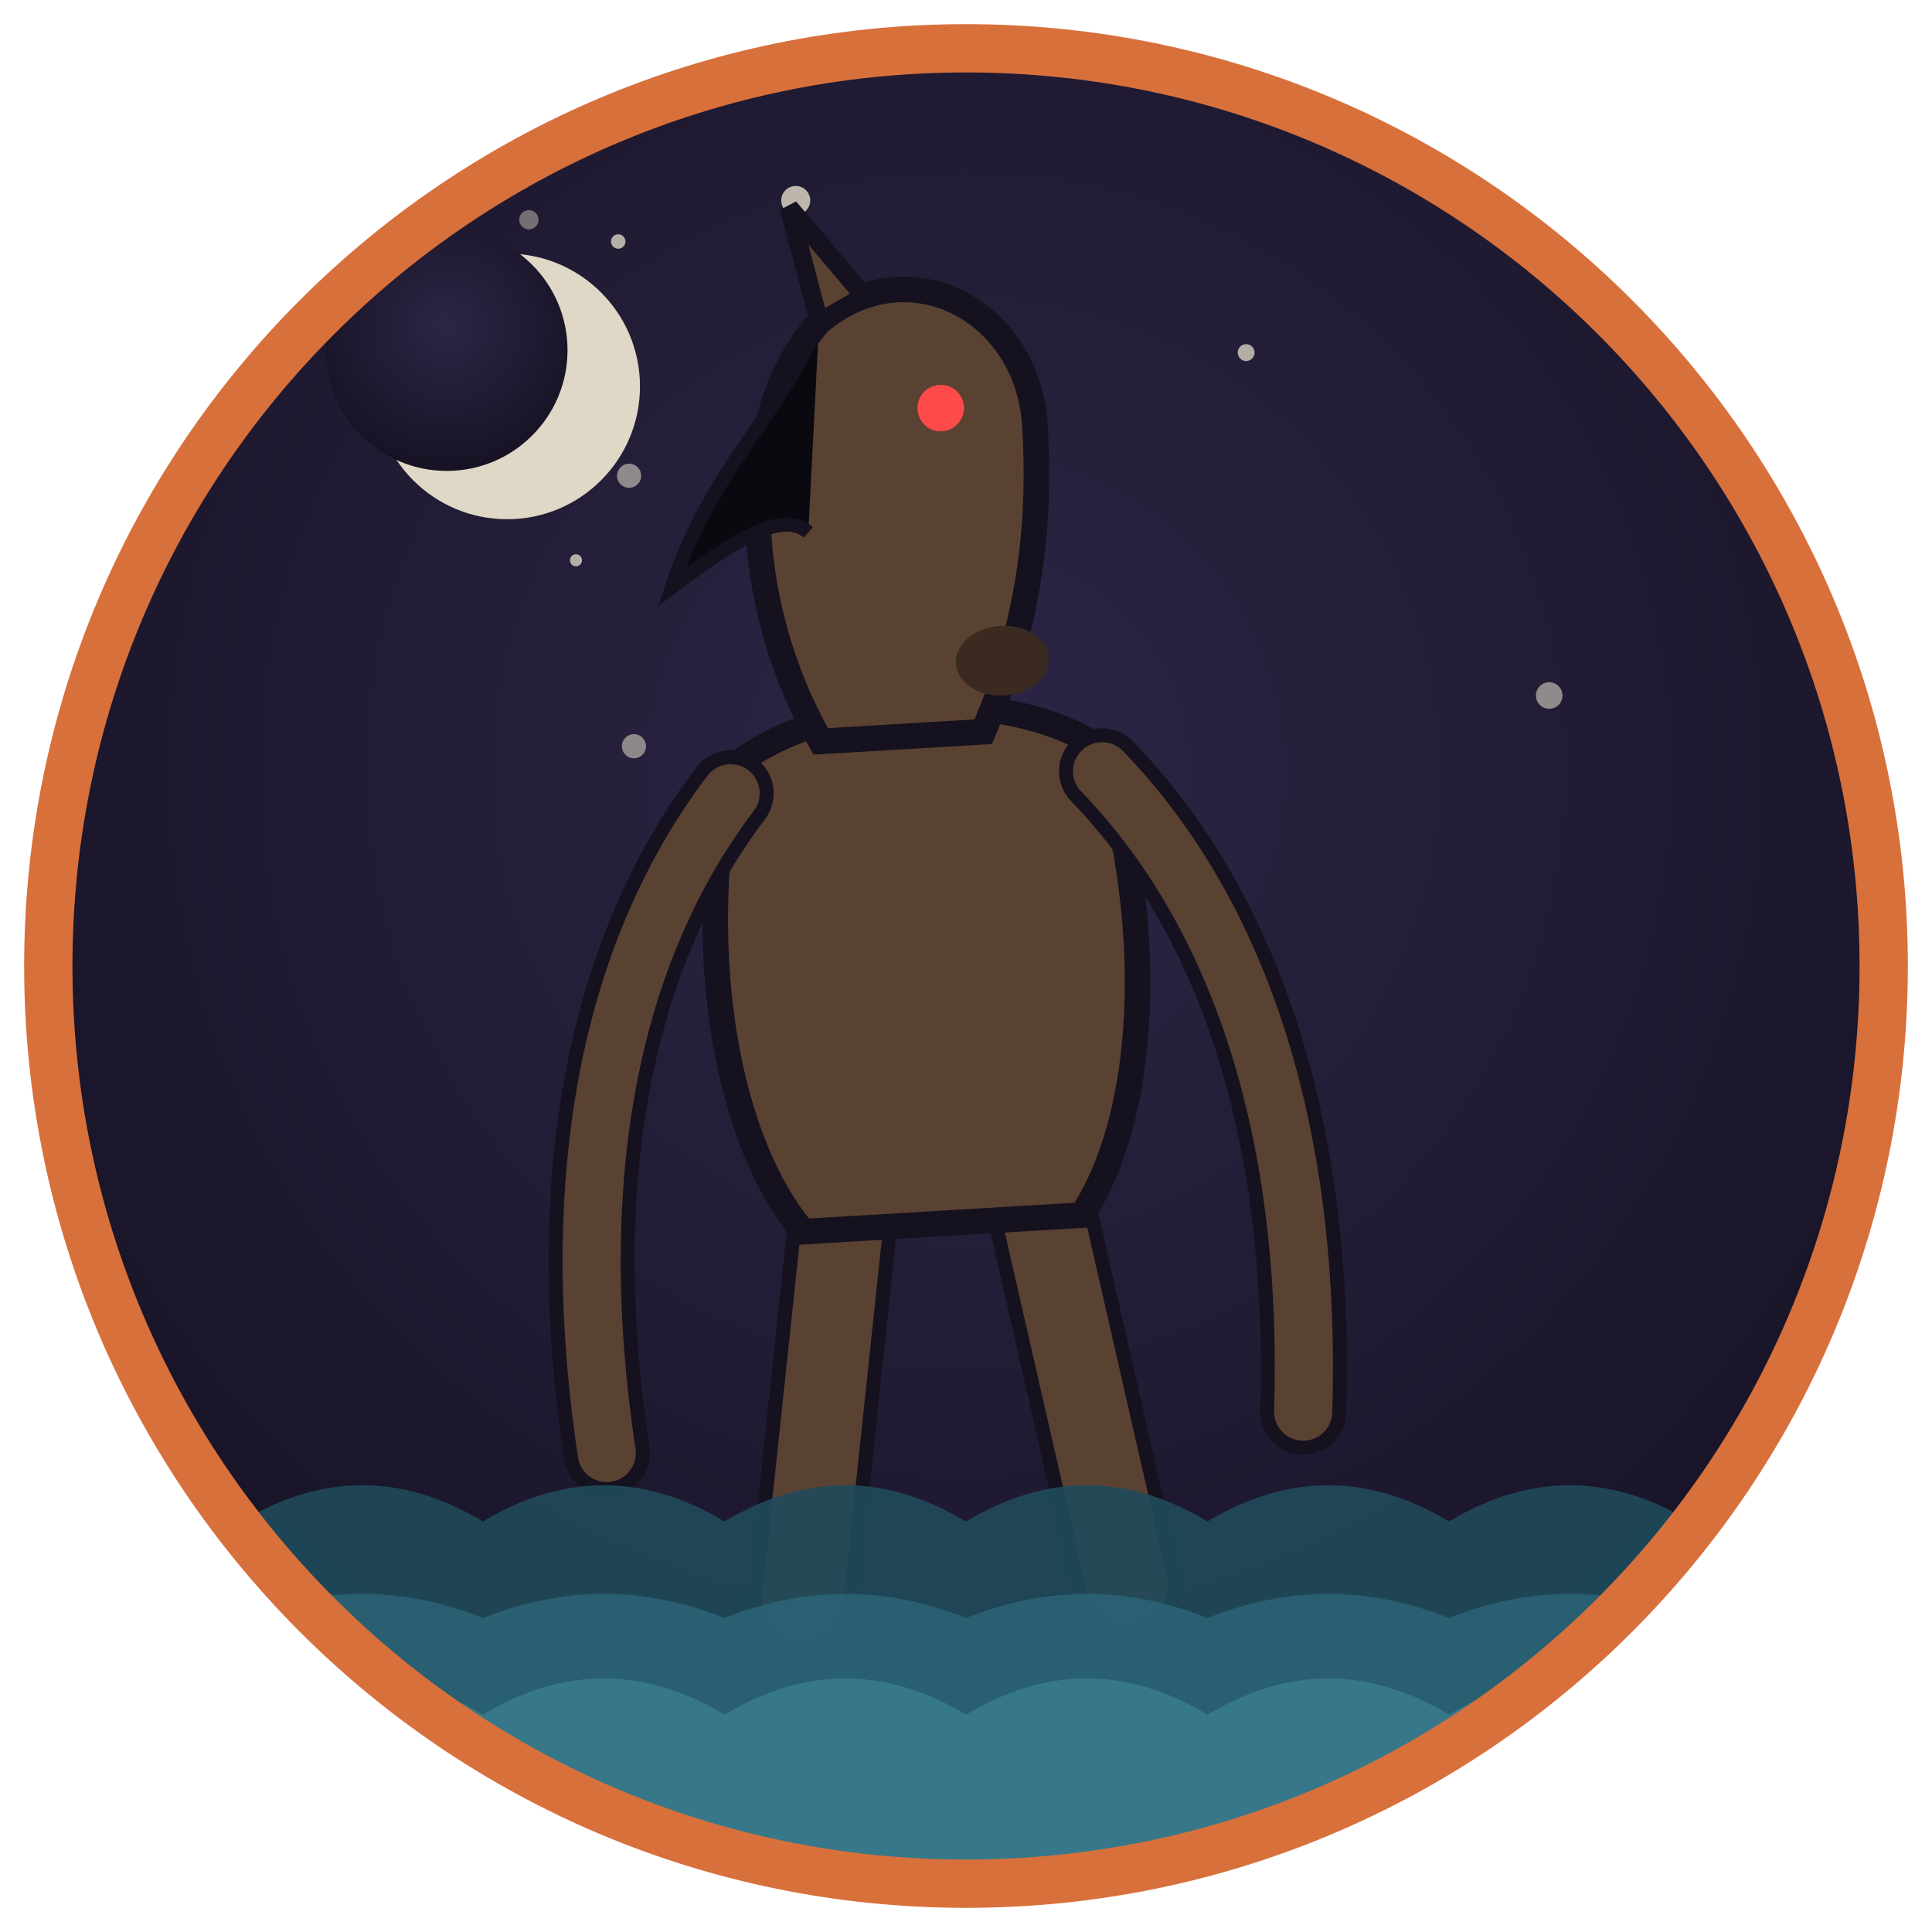
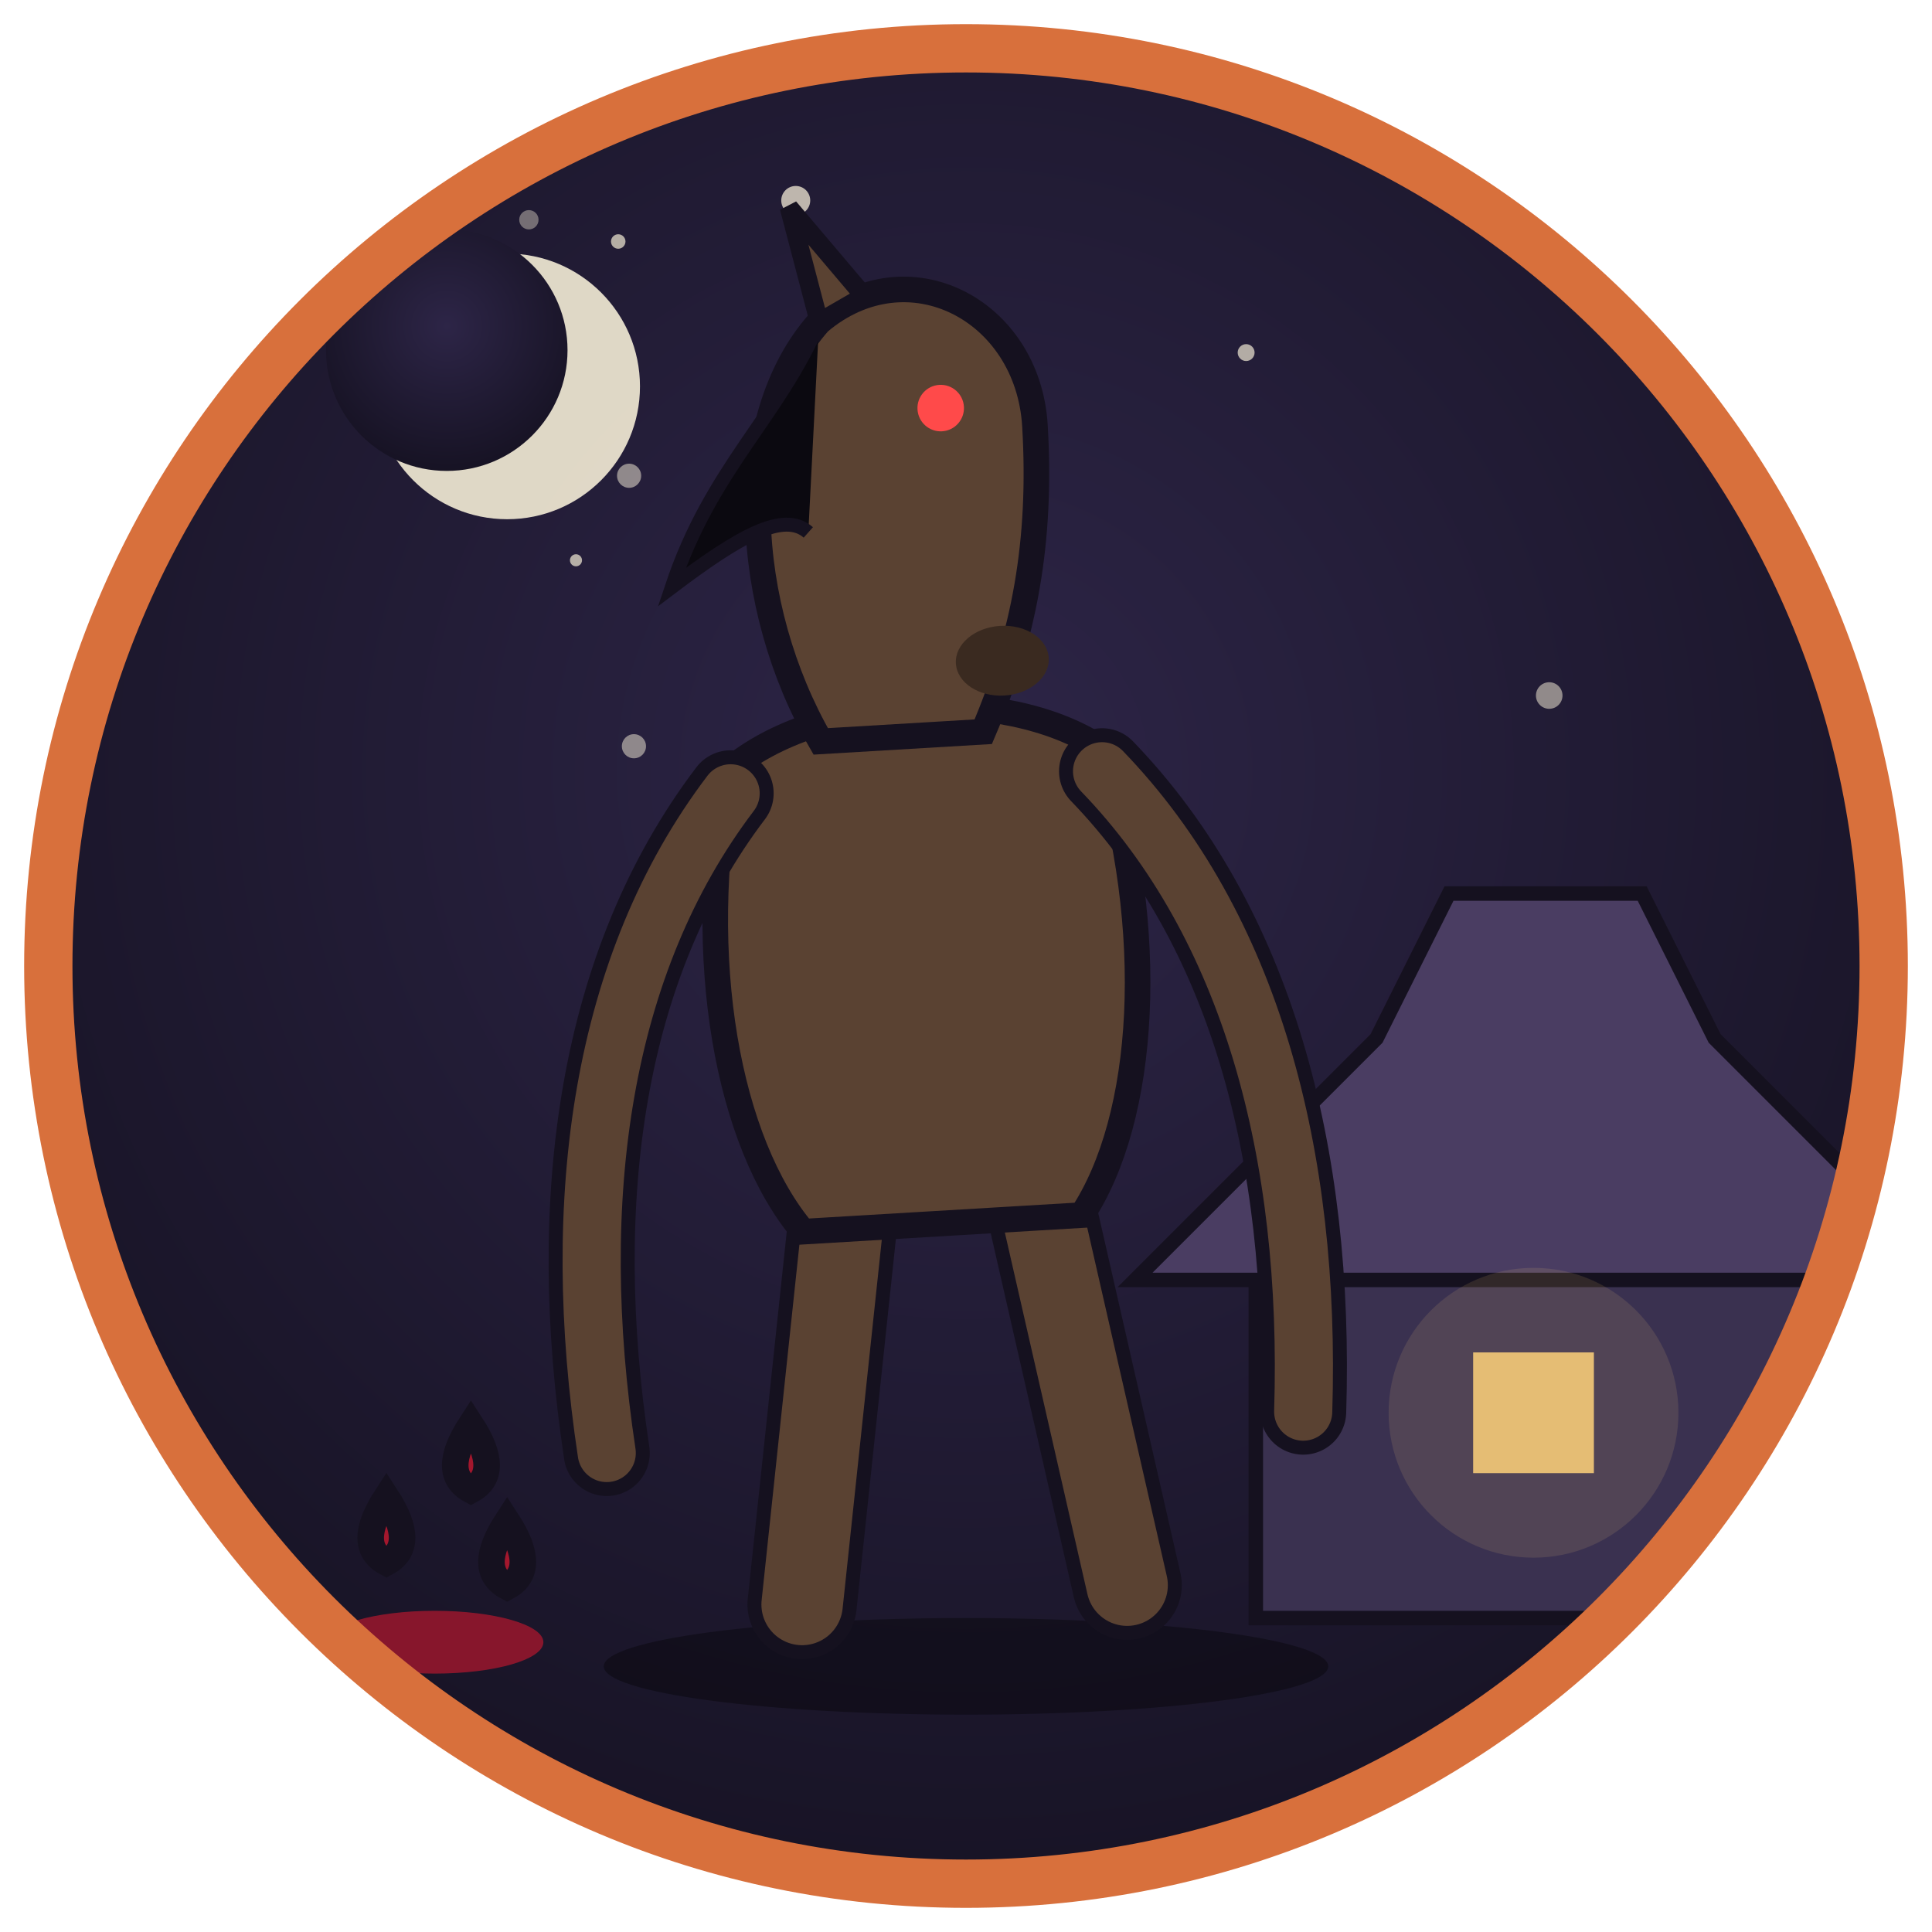
<svg xmlns="http://www.w3.org/2000/svg" viewBox="0 0 160 160" role="img" aria-labelledby="g04e6b2-t">
  <defs>
    <radialGradient id="g04e6b2-sky" cx="50%" cy="40%" r="75%">
      <stop offset="0" stop-color="#2d2547" />
      <stop offset="1" stop-color="#110e1b" />
    </radialGradient>
    <radialGradient id="g04e6b2-glow">
      <stop offset="0" stop-color="#ffb347" stop-opacity="0.75" />
      <stop offset="1" stop-color="#ff6a2a" stop-opacity="0" />
    </radialGradient>
    <radialGradient id="g04e6b2-dread">
      <stop offset="0" stop-color="#a3172d" stop-opacity="0.55" />
      <stop offset="1" stop-color="#a3172d" stop-opacity="0" />
    </radialGradient>
    <linearGradient id="g04e6b2-fire" x1="0" y1="1" x2="0" y2="0">
      <stop offset="0" stop-color="#ffcf5a" />
      <stop offset="0.6" stop-color="#ff7a2a" />
      <stop offset="1" stop-color="#c8202a" />
    </linearGradient>
    <pattern id="poleng" width="8" height="8" patternUnits="userSpaceOnUse">
      <rect width="8" height="8" fill="#f2ead8" />
      <rect width="4" height="4" fill="#15111f" />
      <rect x="4" y="4" width="4" height="4" fill="#15111f" />
    </pattern>
    <clipPath id="g04e6b2-disc">
      <circle cx="80" cy="80" r="76" />
    </clipPath>
  </defs>
  <g clip-path="url(#g04e6b2-disc)">
    <rect width="160" height="160" fill="url(#g04e6b2-sky)" />
    <circle cx="65.9" cy="16.6" r="1.2" fill="#f4ecd6" opacity="0.74" />
    <circle cx="52.1" cy="39.4" r="1.0" fill="#f4ecd6" opacity="0.52" />
    <circle cx="51.2" cy="20.0" r="0.6" fill="#f4ecd6" opacity="0.70" />
    <circle cx="52.5" cy="61.8" r="1.0" fill="#f4ecd6" opacity="0.51" />
    <circle cx="128.3" cy="57.6" r="1.1" fill="#f4ecd6" opacity="0.53" />
    <circle cx="103.2" cy="29.2" r="0.7" fill="#f4ecd6" opacity="0.69" />
    <circle cx="43.8" cy="18.2" r="0.8" fill="#f4ecd6" opacity="0.40" />
    <circle cx="47.7" cy="46.4" r="0.5" fill="#f4ecd6" opacity="0.70" />
    <circle cx="42.0" cy="32.0" r="11.0" fill="#f4ecd6" opacity="0.9" />
    <circle cx="37.0" cy="29.0" r="10.0" fill="url(#g04e6b2-sky)" />
+     <path d="M104 134 L104 104 L152 104 L152 134 Z" fill="#3a3150" stroke="#15111f" stroke-width="1.2" />
+     <path d="M94 106 L114 86 L120 74 L136 74 L142 86 L162 106 Z" fill="#4a3d62" stroke="#15111f" stroke-width="1.2" />
+     <rect x="122" y="112" width="10" height="10" fill="#ffd27a" opacity="0.85" />
+     <circle cx="127.0" cy="117.0" r="12.0" fill="#ffd27a" opacity="0.12" />
    <ellipse cx="80.0" cy="138.0" rx="30.0" ry="4.0" fill="#000000" opacity="0.35" />
    <g transform="translate(80 134) rotate(-3.4) scale(0.963) translate(-80 -134)">
      <path d="M72 96 L66 132" fill="none" stroke="#15111f" stroke-width="9.4" stroke-linecap="round" />
      <path d="M72 96 L66 132" fill="none" stroke="#5a4232" stroke-width="7" stroke-linecap="round" />
      <path d="M88 96 L94 132" fill="none" stroke="#15111f" stroke-width="9.4" stroke-linecap="round" />
      <path d="M88 96 L94 132" fill="none" stroke="#5a4232" stroke-width="7" stroke-linecap="round" />
      <path d="M64 60 C60 76 62 92 68 100 L92 100 C98 92 100 76 96 60 C88 54 72 54 64 60 Z" fill="#5a4232" stroke="#15111f" stroke-width="2.2" />
      <path d="M64 62 C52 76 48 96 50 118" fill="none" stroke="#15111f" stroke-width="7.4" stroke-linecap="round" />
      <path d="M64 62 C52 76 48 96 50 118" fill="none" stroke="#5a4232" stroke-width="5" stroke-linecap="round" />
      <path d="M96 62 C108 76 112 96 110 118" fill="none" stroke="#15111f" stroke-width="7.4" stroke-linecap="round" />
      <path d="M96 62 C108 76 112 96 110 118" fill="none" stroke="#5a4232" stroke-width="5" stroke-linecap="round" />
      <path d="M72 58 C66 46 66 30 74 22 C82 16 92 22 92 32 C92 42 90 50 86 58 Z" fill="#5a4232" stroke="#15111f" stroke-width="2.2" />
      <path d="M74 22 C70 30 64 34 60 44 C66 40 70 38 72 40" fill="#0b0910" stroke="#15111f" stroke-width="1.2" />
      <path d="M74 22 L72 12 L78 20 Z" fill="#5a4232" stroke="#15111f" stroke-width="1.6" />
      <circle cx="84.0" cy="30.0" r="2.0" fill="#ff4a4a" />
      <ellipse cx="88.0" cy="52.0" rx="4.0" ry="3.0" fill="#3a2a20" />
    </g>
-     <path d="M0 126 q10 -6 20 0 q10 -6 20 0 q10 -6 20 0 q10 -6 20 0 q10 -6 20 0 q10 -6 20 0 q10 -6 20 0 q10 -6 20 0 q10 -6 20 0 L160 160 L0 160 Z" fill="#1f4a5a" opacity="0.9" />
-     <path d="M0 134 q10 -4 20 0 q10 -4 20 0 q10 -4 20 0 q10 -4 20 0 q10 -4 20 0 q10 -4 20 0 q10 -4 20 0 q10 -4 20 0 q10 -4 20 0 L160 160 L0 160 Z" fill="#2a6476" opacity="0.85" />
-     <path d="M0 142 q10 -6 20 0 q10 -6 20 0 q10 -6 20 0 q10 -6 20 0 q10 -6 20 0 q10 -6 20 0 q10 -6 20 0 q10 -6 20 0 q10 -6 20 0 L160 160 L0 160 Z" fill="#3a7e8e" opacity="0.8" />
+     <ellipse cx="36.0" cy="136.0" rx="9.0" ry="2.6" fill="#a3172d" opacity="0.8" />
+     <path d="M32 124 q-2.6 4 0 5.4 q2.6 -1.4 0 -5.4 Z" fill="#a3172d" stroke="#15111f" stroke-width="2.2" />
+     <path d="M39 118 q-2.6 4 0 5.4 q2.6 -1.4 0 -5.4 Z" fill="#a3172d" stroke="#15111f" stroke-width="2.2" />
+     <path d="M42 126 q-2.6 4 0 5.4 q2.6 -1.4 0 -5.4 Z" fill="#a3172d" stroke="#15111f" stroke-width="2.2" />
  </g>
  <circle cx="80" cy="80" r="76" fill="none" stroke="#d8703c" stroke-width="4" />
</svg>
